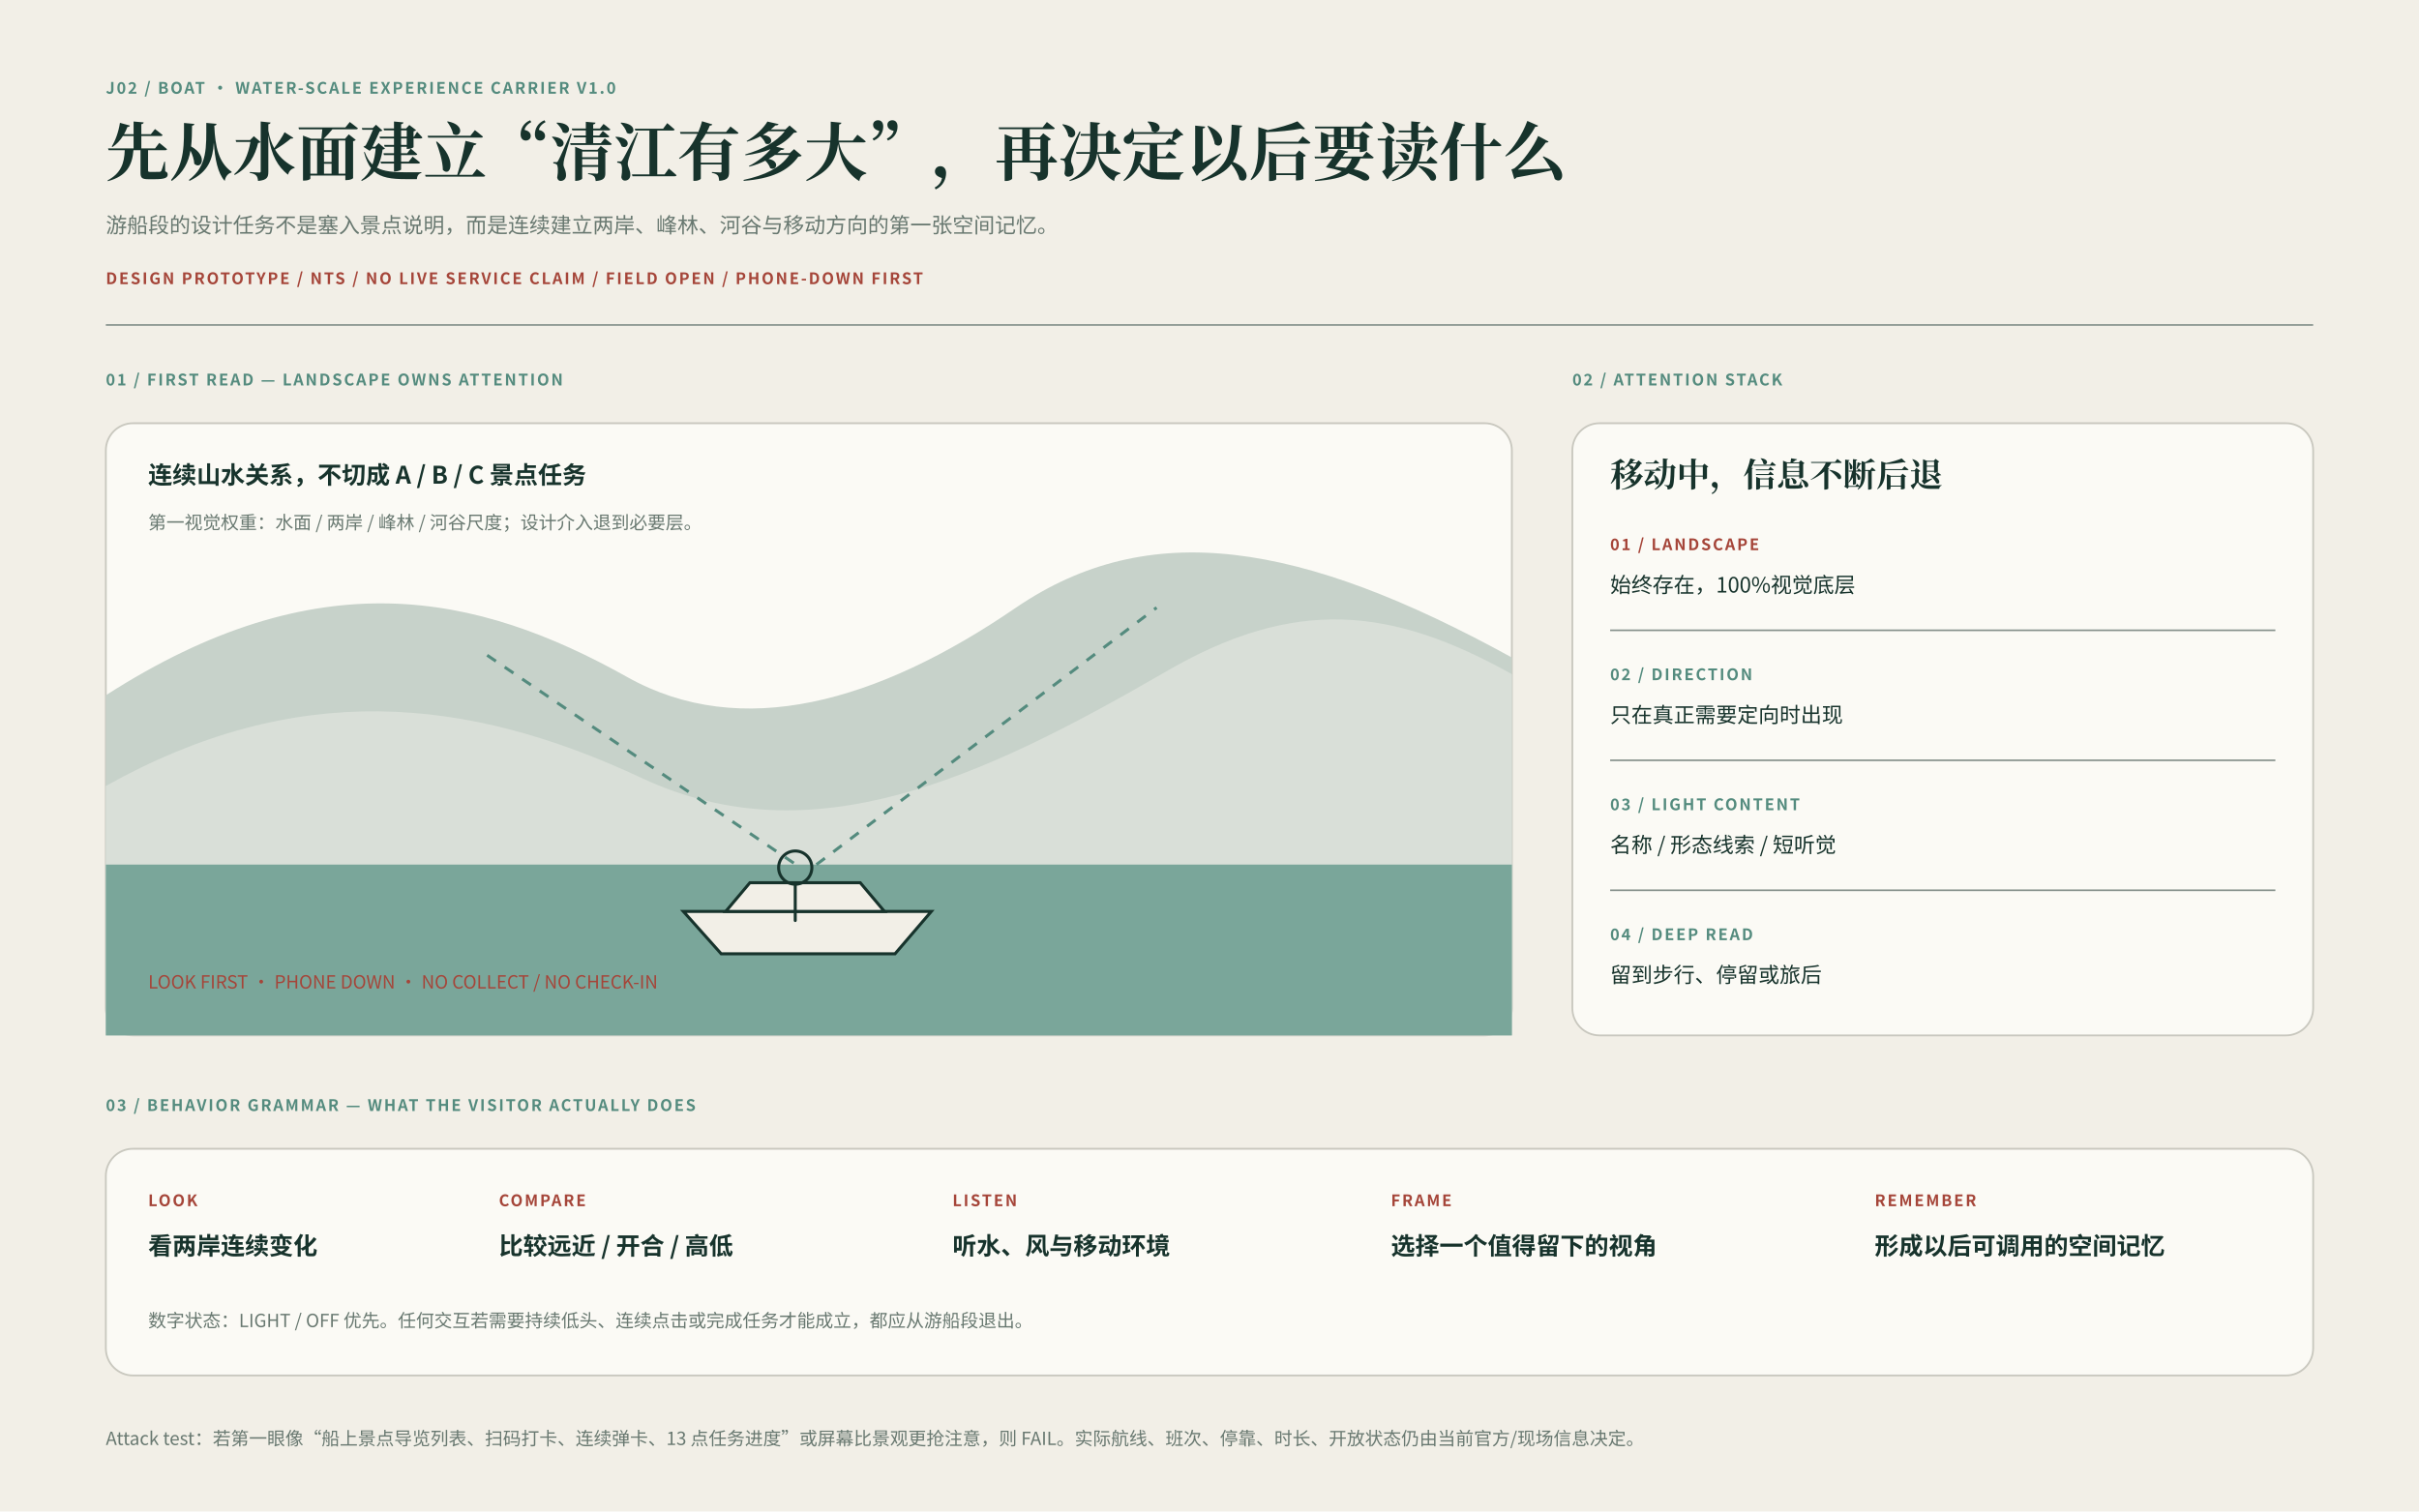
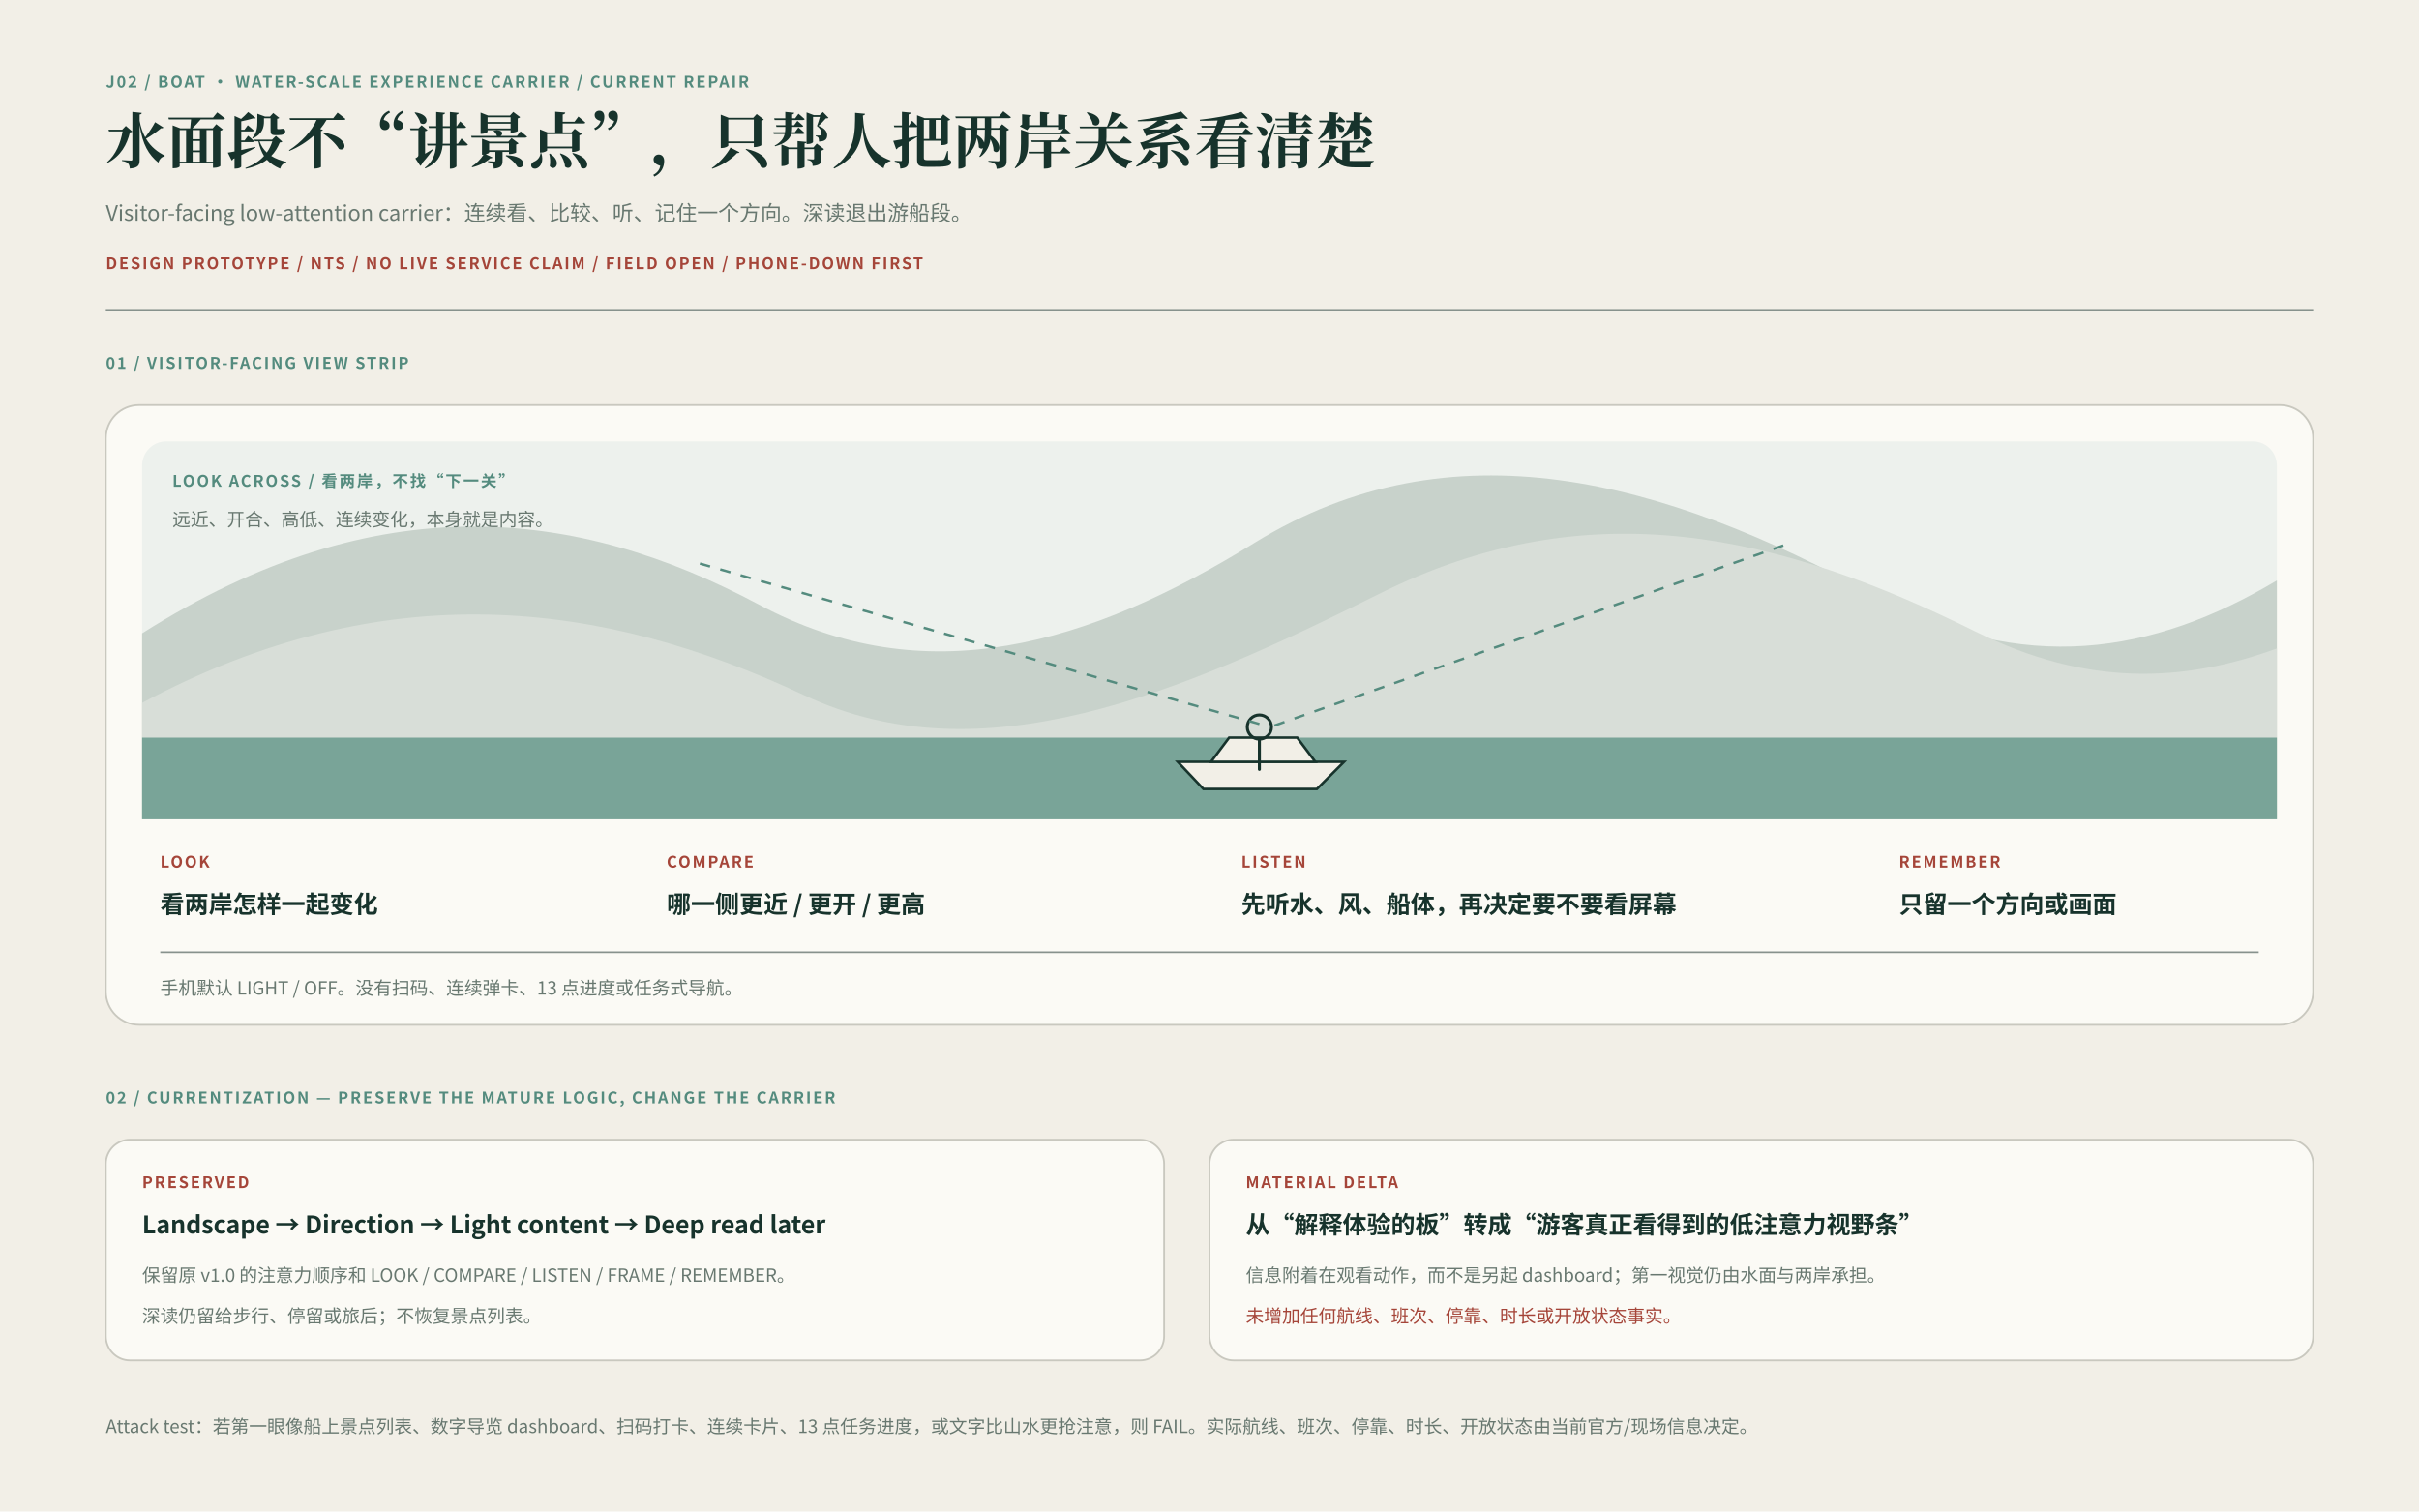
<svg xmlns="http://www.w3.org/2000/svg" width="1600" height="1000" viewBox="0 0 1600 1000">
  <style>
.bg{fill:#f2efe7}.paper{fill:#fbfaf5;stroke:#c9c8bf;stroke-width:1.2}
- .ink{fill:#17332c}.muted{fill:#687870}.qing{fill:#548b7e}.seal{fill:#a54539}.soft{fill:#e6ebe7}
- .river{fill:#7aa69a}.mount{fill:#d9dfd8}.mount2{fill:#c7d2ca}
- .line{stroke:#17332c;stroke-width:2;fill:none;stroke-linecap:round}.thin{stroke:#87928d;stroke-width:1.1;fill:none}
- .gaze{stroke:#548b7e;stroke-width:2;fill:none;stroke-dasharray:7 7}.route{stroke:#315f55;stroke-width:3;fill:none;stroke-linecap:round}
- .t1{font:700 42px 'Noto Serif CJK SC','Songti SC',serif}.t2{font:700 22px 'Noto Serif CJK SC','Songti SC',serif}
+ .ink{fill:#17332c}.muted{fill:#687870}.qing{fill:#548b7e}.seal{fill:#a54539}
+ .m1{fill:#d8ded8}.m2{fill:#c8d2cb}.river{fill:#79a498}.glass{fill:#edf1ed}
+ .line{stroke:#17332c;stroke-width:2;fill:none;stroke-linecap:round;stroke-linejoin:round}
+ .thin{stroke:#87928d;stroke-width:1.1;fill:none}.dash{stroke:#548b7e;stroke-width:1.6;fill:none;stroke-dasharray:7 7}
+ .t1{font:700 40px 'Noto Serif CJK SC','Songti SC',serif}.t2{font:700 22px 'Noto Serif CJK SC','Songti SC',serif}
.t3{font:700 16px 'Noto Sans CJK SC','Microsoft YaHei',sans-serif}.txt{font:400 14px 'Noto Sans CJK SC','Microsoft YaHei',sans-serif}
.sm{font:400 12px 'Noto Sans CJK SC','Microsoft YaHei',sans-serif}.xs{font:700 10.5px 'Noto Sans CJK SC','Microsoft YaHei',sans-serif;letter-spacing:1.2px}
</style>
  <rect class="bg" width="1600" height="1000" />
-   <text x="70" y="62" class="xs qing">J02 / BOAT · WATER-SCALE EXPERIENCE CARRIER V1.0</text>
-   <text x="70" y="116" class="t1 ink">先从水面建立“清江有多大”，再决定以后要读什么</text>
-   <text x="70" y="154" class="txt muted">游船段的设计任务不是塞入景点说明，而是连续建立两岸、峰林、河谷与移动方向的第一张空间记忆。</text>
-   <text x="70" y="188" class="xs seal">DESIGN PROTOTYPE / NTS / NO LIVE SERVICE CLAIM / FIELD OPEN / PHONE-DOWN FIRST</text>
-   <line x1="70" y1="215" x2="1530" y2="215" class="thin" />
-   <text x="70" y="255" class="xs qing">01 / FIRST READ — LANDSCAPE OWNS ATTENTION</text>
-   <g transform="translate(70 280)">
-     <rect width="930" height="405" rx="18" class="paper" />
-     <path d="M0 180C140 90 245 112 345 168C420 210 510 185 602 122C690 62 790 78 930 155V405H0Z" class="mount2" />
-     <path d="M0 240C125 170 238 180 355 235C467 287 579 235 700 165C787 114 851 122 930 166V405H0Z" class="mount" />
-     <path d="M0 292H930V405H0Z" class="river" />
-     <path d="M382 323h164l-24 28H407z" fill="#f2efe7" stroke="#17332c" stroke-width="2" />
-     <path d="M426 304h73l16 19h-105z" fill="#f2efe7" stroke="#17332c" stroke-width="2" />
-     <circle cx="456" cy="294" r="11" class="line" />
-     <path d="M456 305v24" class="line" />
-     <path d="M455 291L250 152" class="gaze" />
-     <path d="M470 292L695 122" class="gaze" />
-     <text x="28" y="40" class="t3 ink">连续山水关系，不切成 A / B / C 景点任务</text>
-     <text x="28" y="70" class="sm muted">第一视觉权重：水面 / 两岸 / 峰林 / 河谷尺度；设计介入退到必要层。</text>
-     <text x="28" y="374" class="sm seal">LOOK FIRST · PHONE DOWN · NO COLLECT / NO CHECK-IN</text>
+   <text x="70" y="58" class="xs qing">J02 / BOAT · WATER-SCALE EXPERIENCE CARRIER / CURRENT REPAIR</text>
+   <text x="70" y="108" class="t1 ink">水面段不“讲景点”，只帮人把两岸关系看清楚</text>
+   <text x="70" y="146" class="txt muted">Visitor-facing low-attention carrier：连续看、比较、听、记住一个方向。深读退出游船段。</text>
+   <text x="70" y="178" class="xs seal">DESIGN PROTOTYPE / NTS / NO LIVE SERVICE CLAIM / FIELD OPEN / PHONE-DOWN FIRST</text>
+   <line x1="70" y1="205" x2="1530" y2="205" class="thin" />
+   <text x="70" y="244" class="xs qing">01 / VISITOR-FACING VIEW STRIP</text>
+   <g transform="translate(70 268)">
+     <rect width="1460" height="410" rx="22" class="paper" />
+     <rect x="24" y="24" width="1412" height="250" rx="16" class="glass" />
+     <path d="M24 151C180 52 312 68 432 132C542 191 650 159 760 91C890 11 1030 49 1170 126C1268 179 1354 165 1436 116V274H24Z" class="m2" />
+     <path d="M24 197C185 111 328 129 462 192C579 247 710 191 842 125C982 55 1108 86 1237 150C1310 186 1373 184 1436 161V274H24Z" class="m1" />
+     <rect x="24" y="220" width="1412" height="54" class="river" />
+     <path d="M709 236h110l-18 18h-75z" fill="#f2efe7" stroke="#17332c" stroke-width="1.7" />
+     <path d="M743 220h45l12 16h-69z" fill="#f2efe7" stroke="#17332c" stroke-width="1.7" />
+     <circle cx="763" cy="213" r="8" class="line" />
+     <path d="M763 221v20" class="line" />
+     <path d="M763 211L390 104" class="dash" />
+     <path d="M773 212L1112 92" class="dash" />
+     <text x="44" y="54" class="xs qing">LOOK ACROSS / 看两岸，不找“下一关”</text>
+     <text x="44" y="80" class="sm muted">远近、开合、高低、连续变化，本身就是内容。</text>
+     <g transform="translate(36 306)">
+       <text class="xs seal">LOOK</text>
+       <text y="30" class="t3 ink">看两岸怎样一起变化</text>
+       <text x="335" class="xs seal">COMPARE</text>
+       <text x="335" y="30" class="t3 ink">哪一侧更近 / 更开 / 更高</text>
+       <text x="715" class="xs seal">LISTEN</text>
+       <text x="715" y="30" class="t3 ink">先听水、风、船体，再决定要不要看屏幕</text>
+       <text x="1150" class="xs seal">REMEMBER</text>
+       <text x="1150" y="30" class="t3 ink">只留一个方向或画面</text>
+     </g>
+     <line x1="36" y1="362" x2="1424" y2="362" class="thin" />
+     <text x="36" y="390" class="sm muted">手机默认 LIGHT / OFF。没有扫码、连续弹卡、13 点进度或任务式导航。</text>
  </g>
-   <text x="1040" y="255" class="xs qing">02 / ATTENTION STACK</text>
-   <g transform="translate(1040 280)">
-     <rect width="490" height="405" rx="18" class="paper" />
-     <text x="25" y="42" class="t2 ink">移动中，信息不断后退</text>
-     <text x="25" y="84" class="xs seal">01 / LANDSCAPE</text>
-     <text x="25" y="112" class="txt ink">始终存在，100%视觉底层</text>
-     <line x1="25" y1="137" x2="465" y2="137" class="thin" />
-     <text x="25" y="170" class="xs qing">02 / DIRECTION</text>
-     <text x="25" y="198" class="txt ink">只在真正需要定向时出现</text>
-     <line x1="25" y1="223" x2="465" y2="223" class="thin" />
-     <text x="25" y="256" class="xs qing">03 / LIGHT CONTENT</text>
-     <text x="25" y="284" class="txt ink">名称 / 形态线索 / 短听觉</text>
-     <line x1="25" y1="309" x2="465" y2="309" class="thin" />
-     <text x="25" y="342" class="xs qing">04 / DEEP READ</text>
-     <text x="25" y="370" class="txt ink">留到步行、停留或旅后</text>
+   <text x="70" y="730" class="xs qing">02 / CURRENTIZATION — PRESERVE THE MATURE LOGIC, CHANGE THE CARRIER</text>
+   <g transform="translate(70 754)">
+     <rect width="700" height="146" rx="16" class="paper" />
+     <text x="24" y="32" class="xs seal">PRESERVED</text>
+     <text x="24" y="62" class="t3 ink">Landscape → Direction → Light content → Deep read later</text>
+     <text x="24" y="94" class="sm muted">保留原 v1.0 的注意力顺序和 LOOK / COMPARE / LISTEN / FRAME / REMEMBER。</text>
+     <text x="24" y="121" class="sm muted">深读仍留给步行、停留或旅后；不恢复景点列表。</text>
  </g>
-   <text x="70" y="735" class="xs qing">03 / BEHAVIOR GRAMMAR — WHAT THE VISITOR ACTUALLY DOES</text>
-   <g transform="translate(70 760)">
-     <rect width="1460" height="150" rx="18" class="paper" />
-     <text x="28" y="38" class="xs seal">LOOK</text>
-     <text x="28" y="70" class="t3 ink">看两岸连续变化</text>
-     <text x="260" y="38" class="xs seal">COMPARE</text>
-     <text x="260" y="70" class="t3 ink">比较远近 / 开合 / 高低</text>
-     <text x="560" y="38" class="xs seal">LISTEN</text>
-     <text x="560" y="70" class="t3 ink">听水、风与移动环境</text>
-     <text x="850" y="38" class="xs seal">FRAME</text>
-     <text x="850" y="70" class="t3 ink">选择一个值得留下的视角</text>
-     <text x="1170" y="38" class="xs seal">REMEMBER</text>
-     <text x="1170" y="70" class="t3 ink">形成以后可调用的空间记忆</text>
-     <text x="28" y="118" class="sm muted">数字状态：LIGHT / OFF 优先。任何交互若需要持续低头、连续点击或完成任务才能成立，都应从游船段退出。</text>
+   <g transform="translate(800 754)">
+     <rect width="730" height="146" rx="16" class="paper" />
+     <text x="24" y="32" class="xs seal">MATERIAL DELTA</text>
+     <text x="24" y="62" class="t3 ink">从“解释体验的板”转成“游客真正看得到的低注意力视野条”</text>
+     <text x="24" y="94" class="sm muted">信息附着在观看动作，而不是另起 dashboard；第一视觉仍由水面与两岸承担。</text>
+     <text x="24" y="121" class="sm seal">未增加任何航线、班次、停靠、时长或开放状态事实。</text>
  </g>
-   <text x="70" y="956" class="sm muted">Attack test：若第一眼像“船上景点导览列表、扫码打卡、连续弹卡、13 点任务进度”或屏幕比景观更抢注意，则 FAIL。实际航线、班次、停靠、时长、开放状态仍由当前官方/现场信息决定。</text>
+   <text x="70" y="948" class="sm muted">Attack test：若第一眼像船上景点列表、数字导览 dashboard、扫码打卡、连续卡片、13 点任务进度，或文字比山水更抢注意，则 FAIL。实际航线、班次、停靠、时长、开放状态由当前官方/现场信息决定。</text>
</svg>
